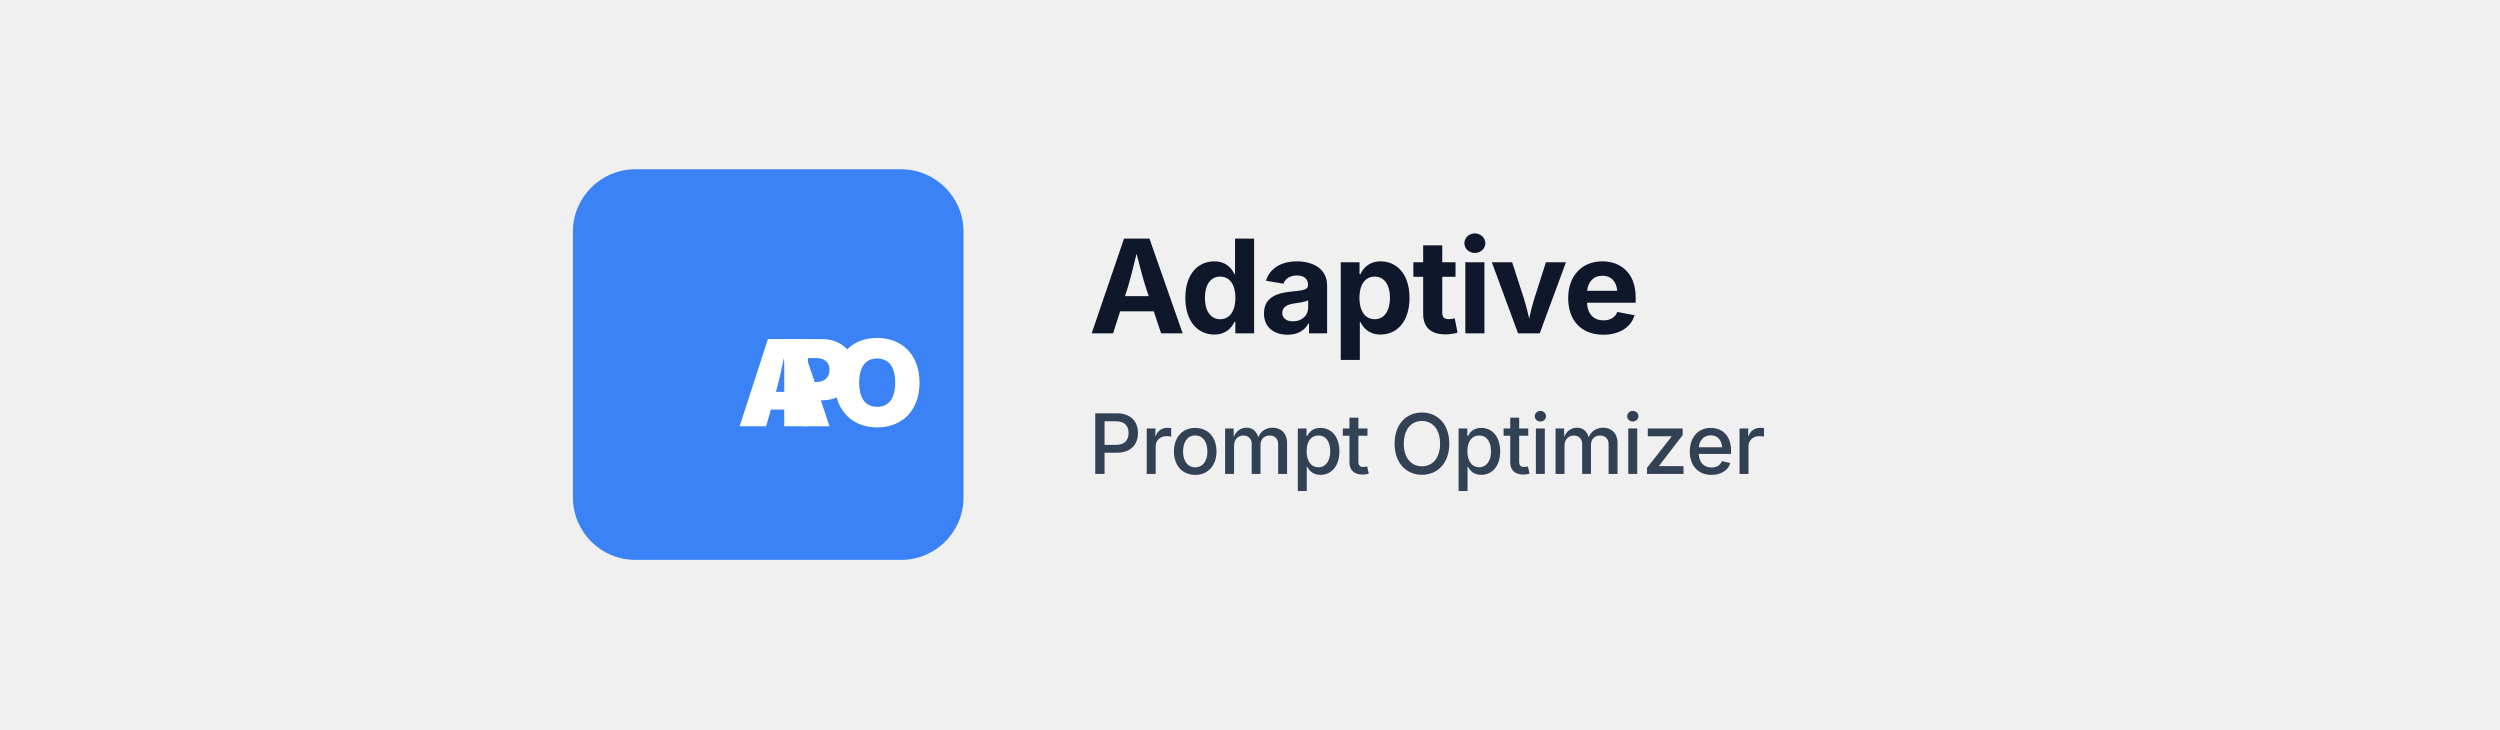
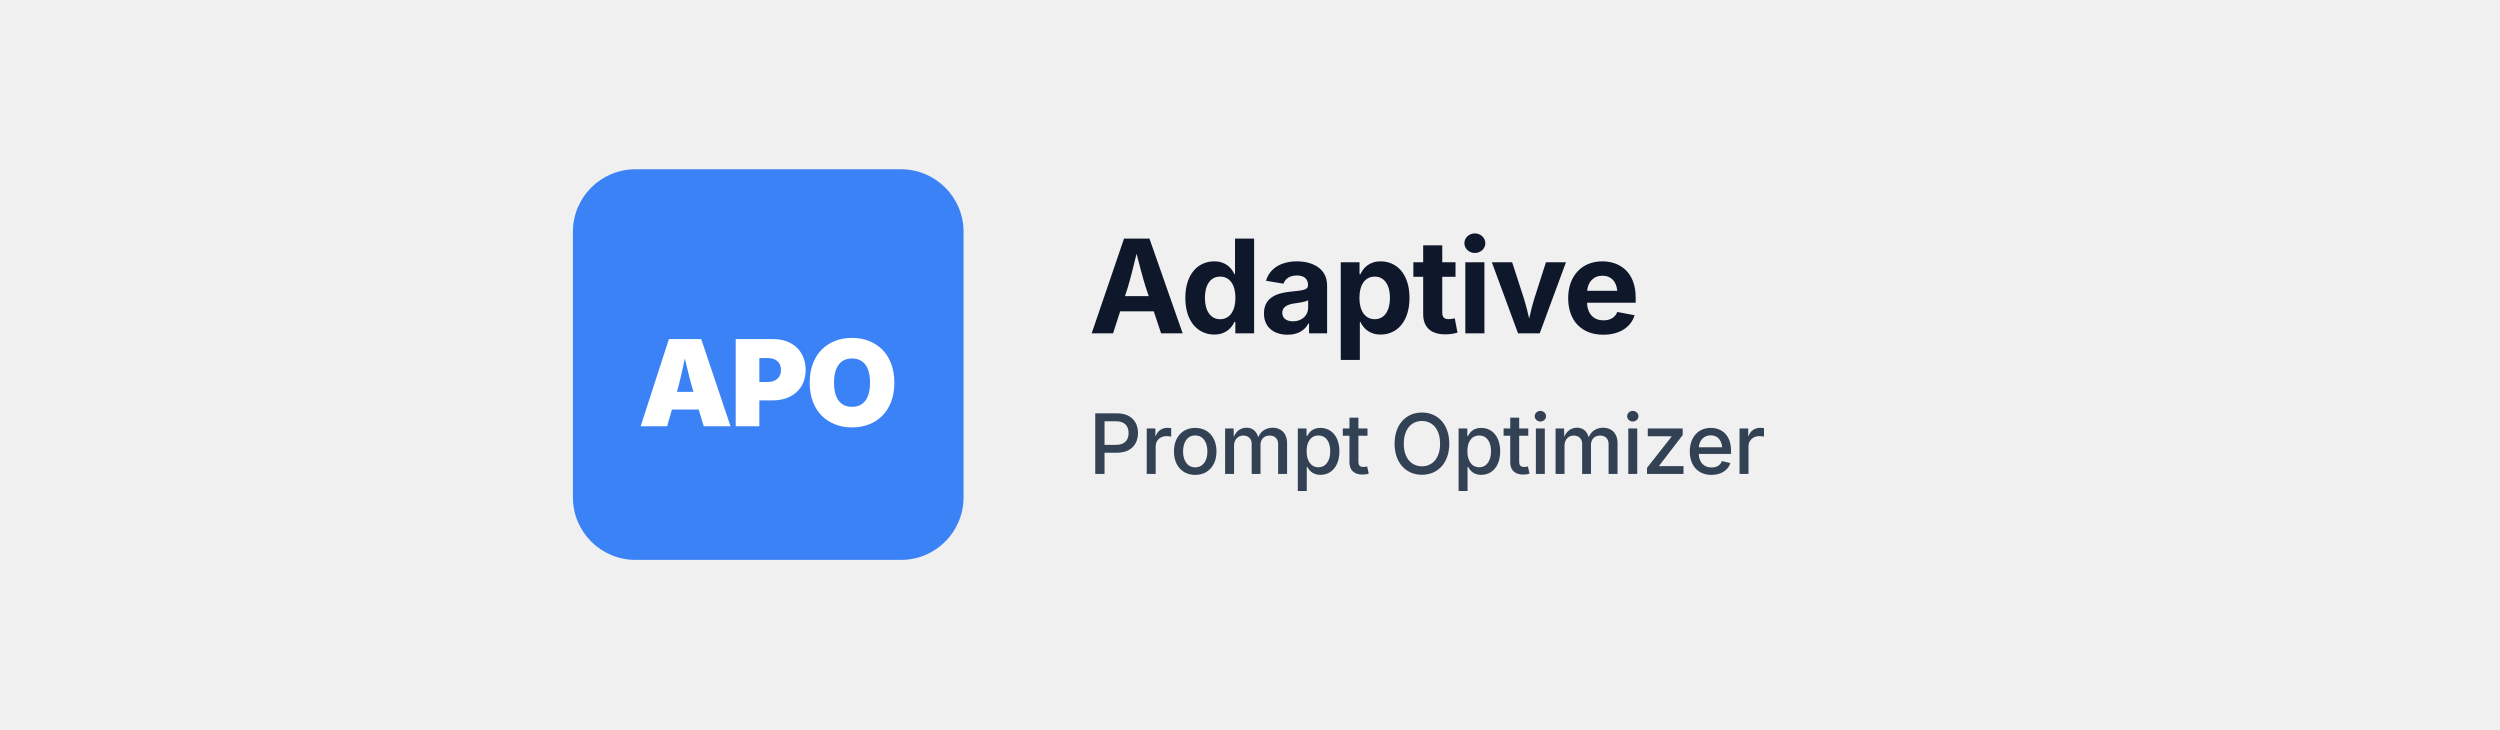
<svg xmlns="http://www.w3.org/2000/svg" width="960" height="280" viewBox="0 0 960 280">
  <rect width="960" height="280" fill="none" />
-   <g transform="translate(480,140)">
-     <rect x="-260" y="-75" width="150" height="150" rx="24" fill="#3B82F6" />
-     <text y="6" dominant-baseline="middle" font-family="Inter, system-ui, -apple-system, 'Segoe UI', Roboto, Helvetica, Arial, sans-serif" font-weight="900" font-size="46" letter-spacing="-1.5" fill="#FFFFFF">
-       <tspan x="-197">A</tspan>
-       <tspan x="-181">P</tspan>
-       <tspan x="-161">O</tspan>
-     </text>
+   <g transform="translate(480,140)" text-rendering="geometricPrecision">
+     <g transform="translate(-185,0)">
+       <rect x="-75" y="-75" width="150" height="150" rx="24" fill="#3B82F6" />
+       <text x="0" y="6" text-anchor="middle" dominant-baseline="middle" font-family="Inter, system-ui, -apple-system, 'Segoe UI', Roboto, Helvetica, Arial, sans-serif" font-weight="900" font-size="46" letter-spacing="-1.2" fill="#FFFFFF">APO</text>
+     </g>
    <g transform="translate(-62,0)">
-       <text x="0" y="-12" font-weight="700" font-size="50" letter-spacing="-1" font-family="Inter, system-ui, -apple-system, 'Segoe UI', Roboto, Helvetica, Arial, sans-serif" fill="#0F172A">Adaptive</text>
-       <text x="0" y="42" font-weight="500" font-size="32" letter-spacing="-0.5" font-family="Inter, system-ui, -apple-system, 'Segoe UI', Roboto, Helvetica, Arial, sans-serif" fill="#334155">Prompt Optimizer</text>
+       <text x="0" y="-12" font-family="Inter, system-ui, -apple-system, 'Segoe UI', Roboto, Helvetica, Arial, sans-serif" font-weight="700" font-size="50" letter-spacing="-1" fill="#0F172A">Adaptive</text>
+       <text x="0" y="42" font-family="Inter, system-ui, -apple-system, 'Segoe UI', Roboto, Helvetica, Arial, sans-serif" font-weight="500" font-size="32" letter-spacing="-0.5" fill="#334155">Prompt Optimizer</text>
    </g>
  </g>
</svg>
